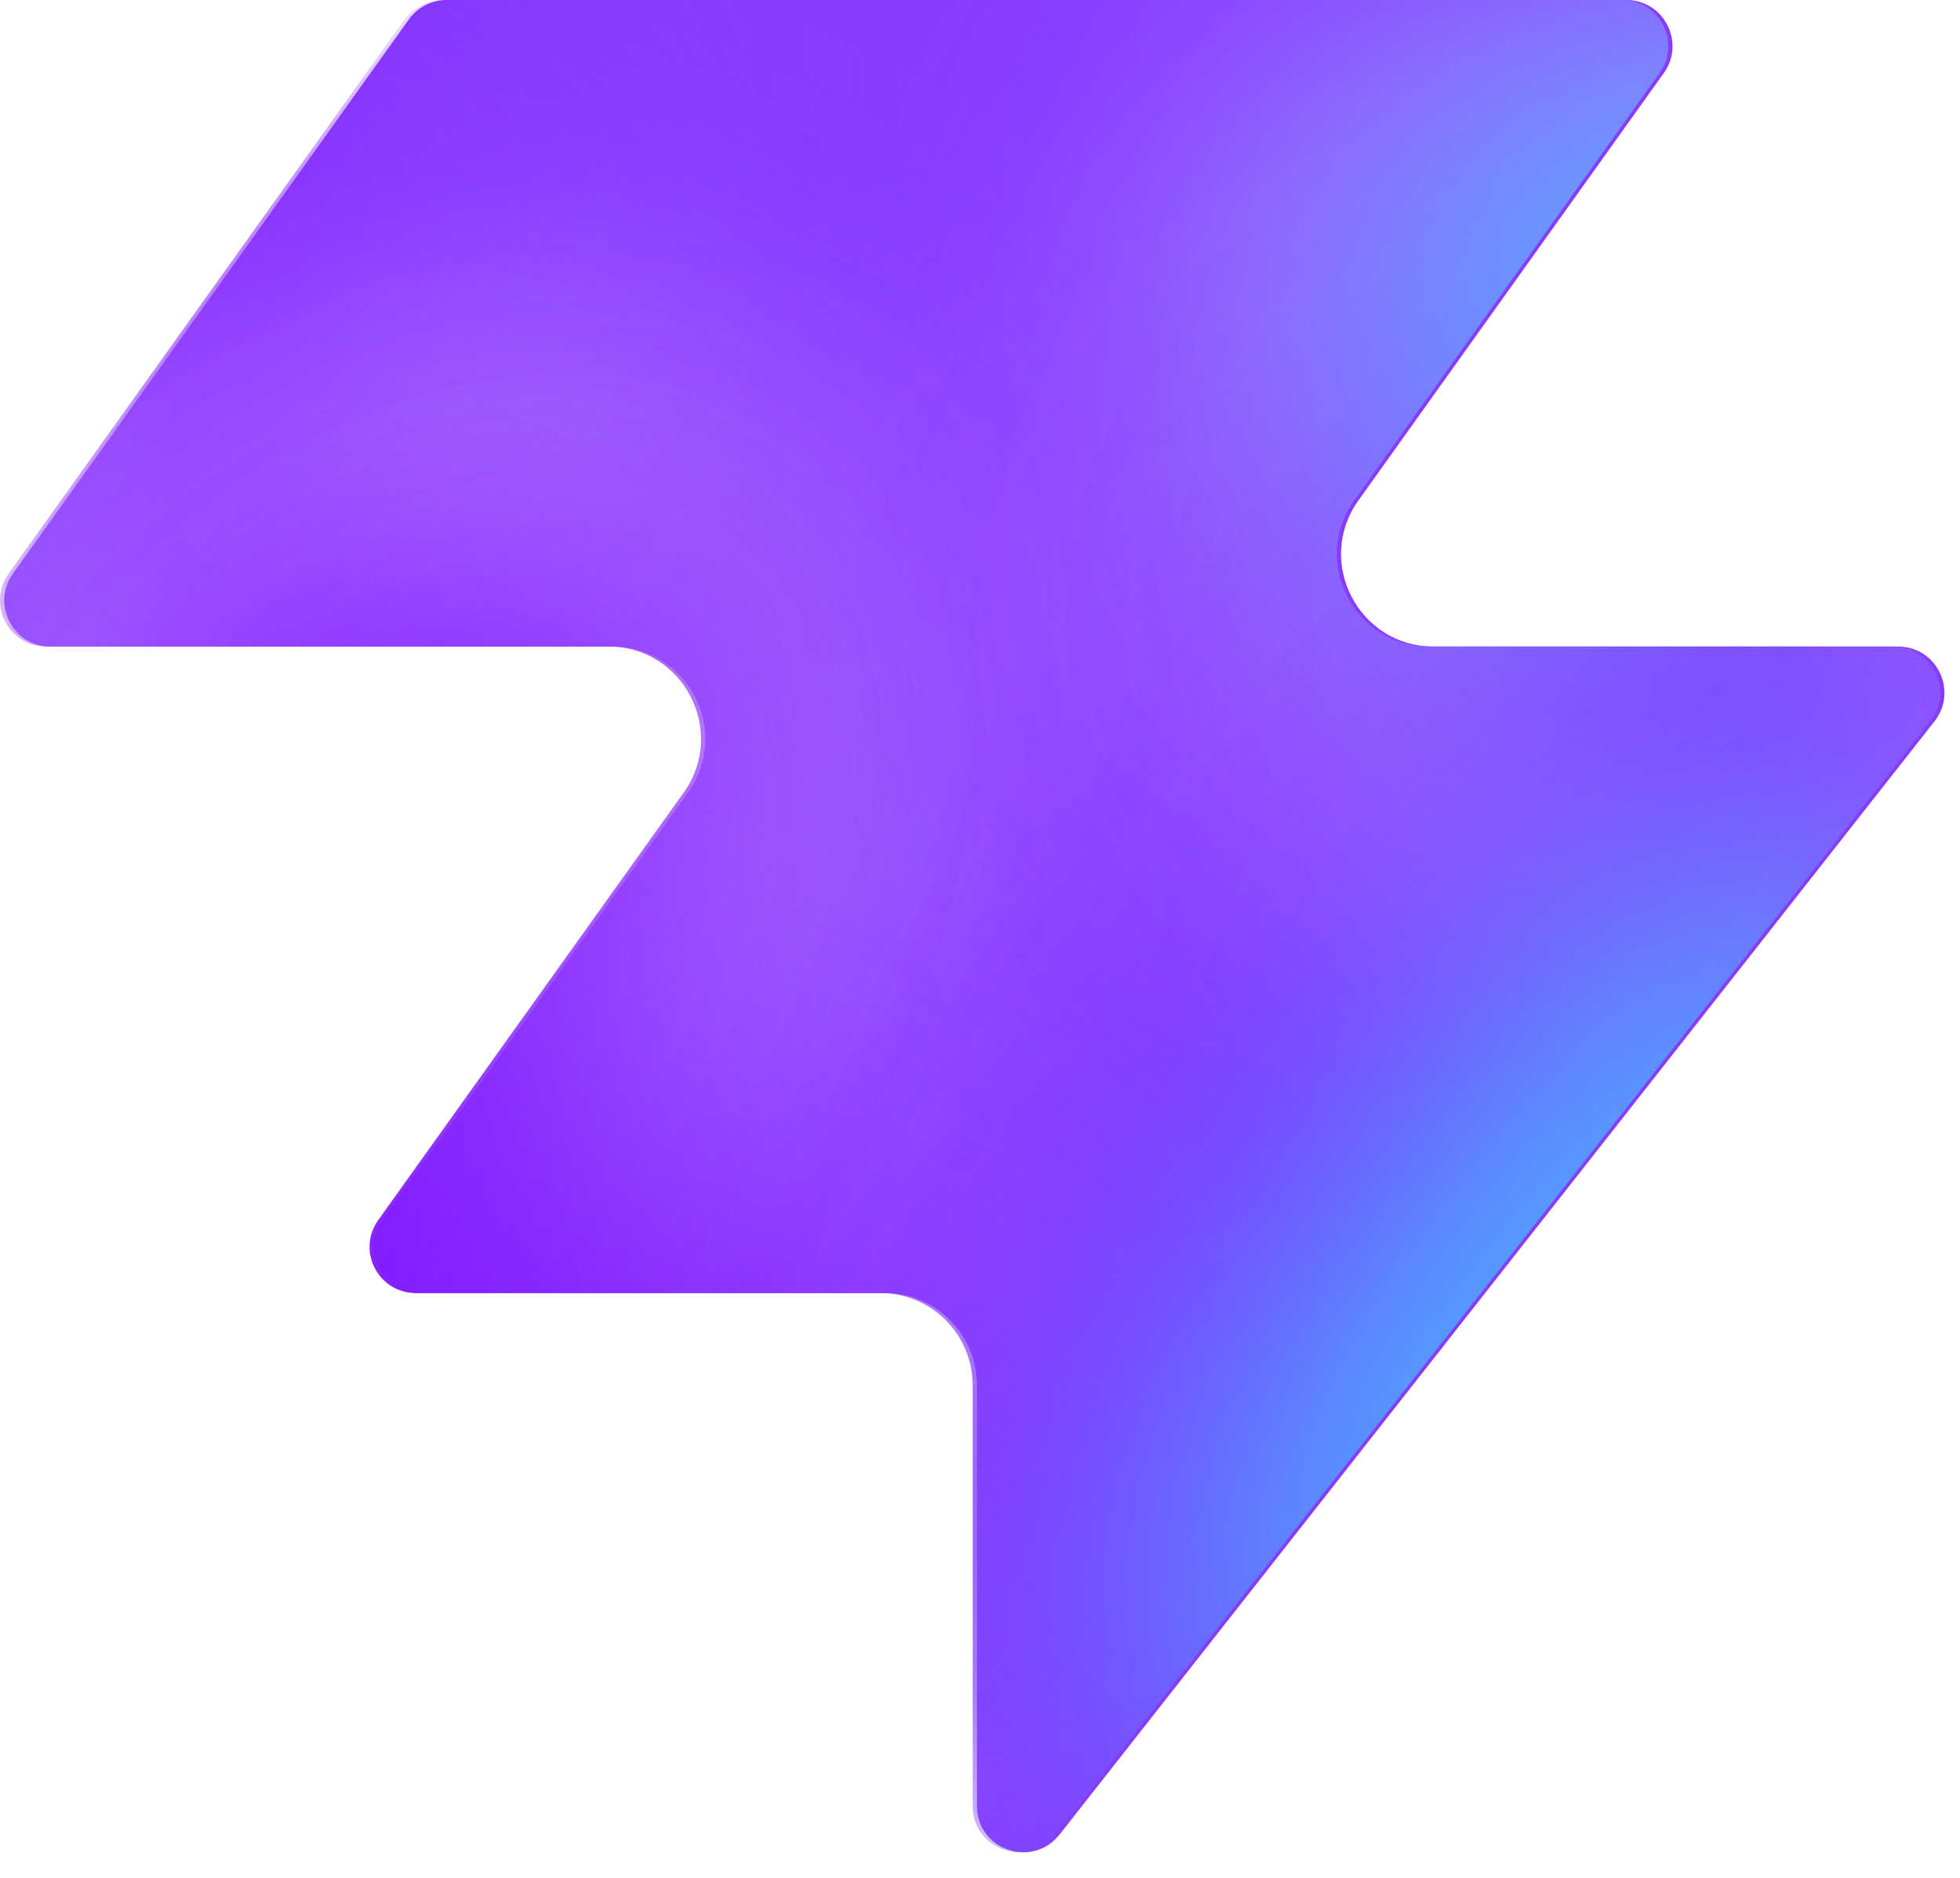
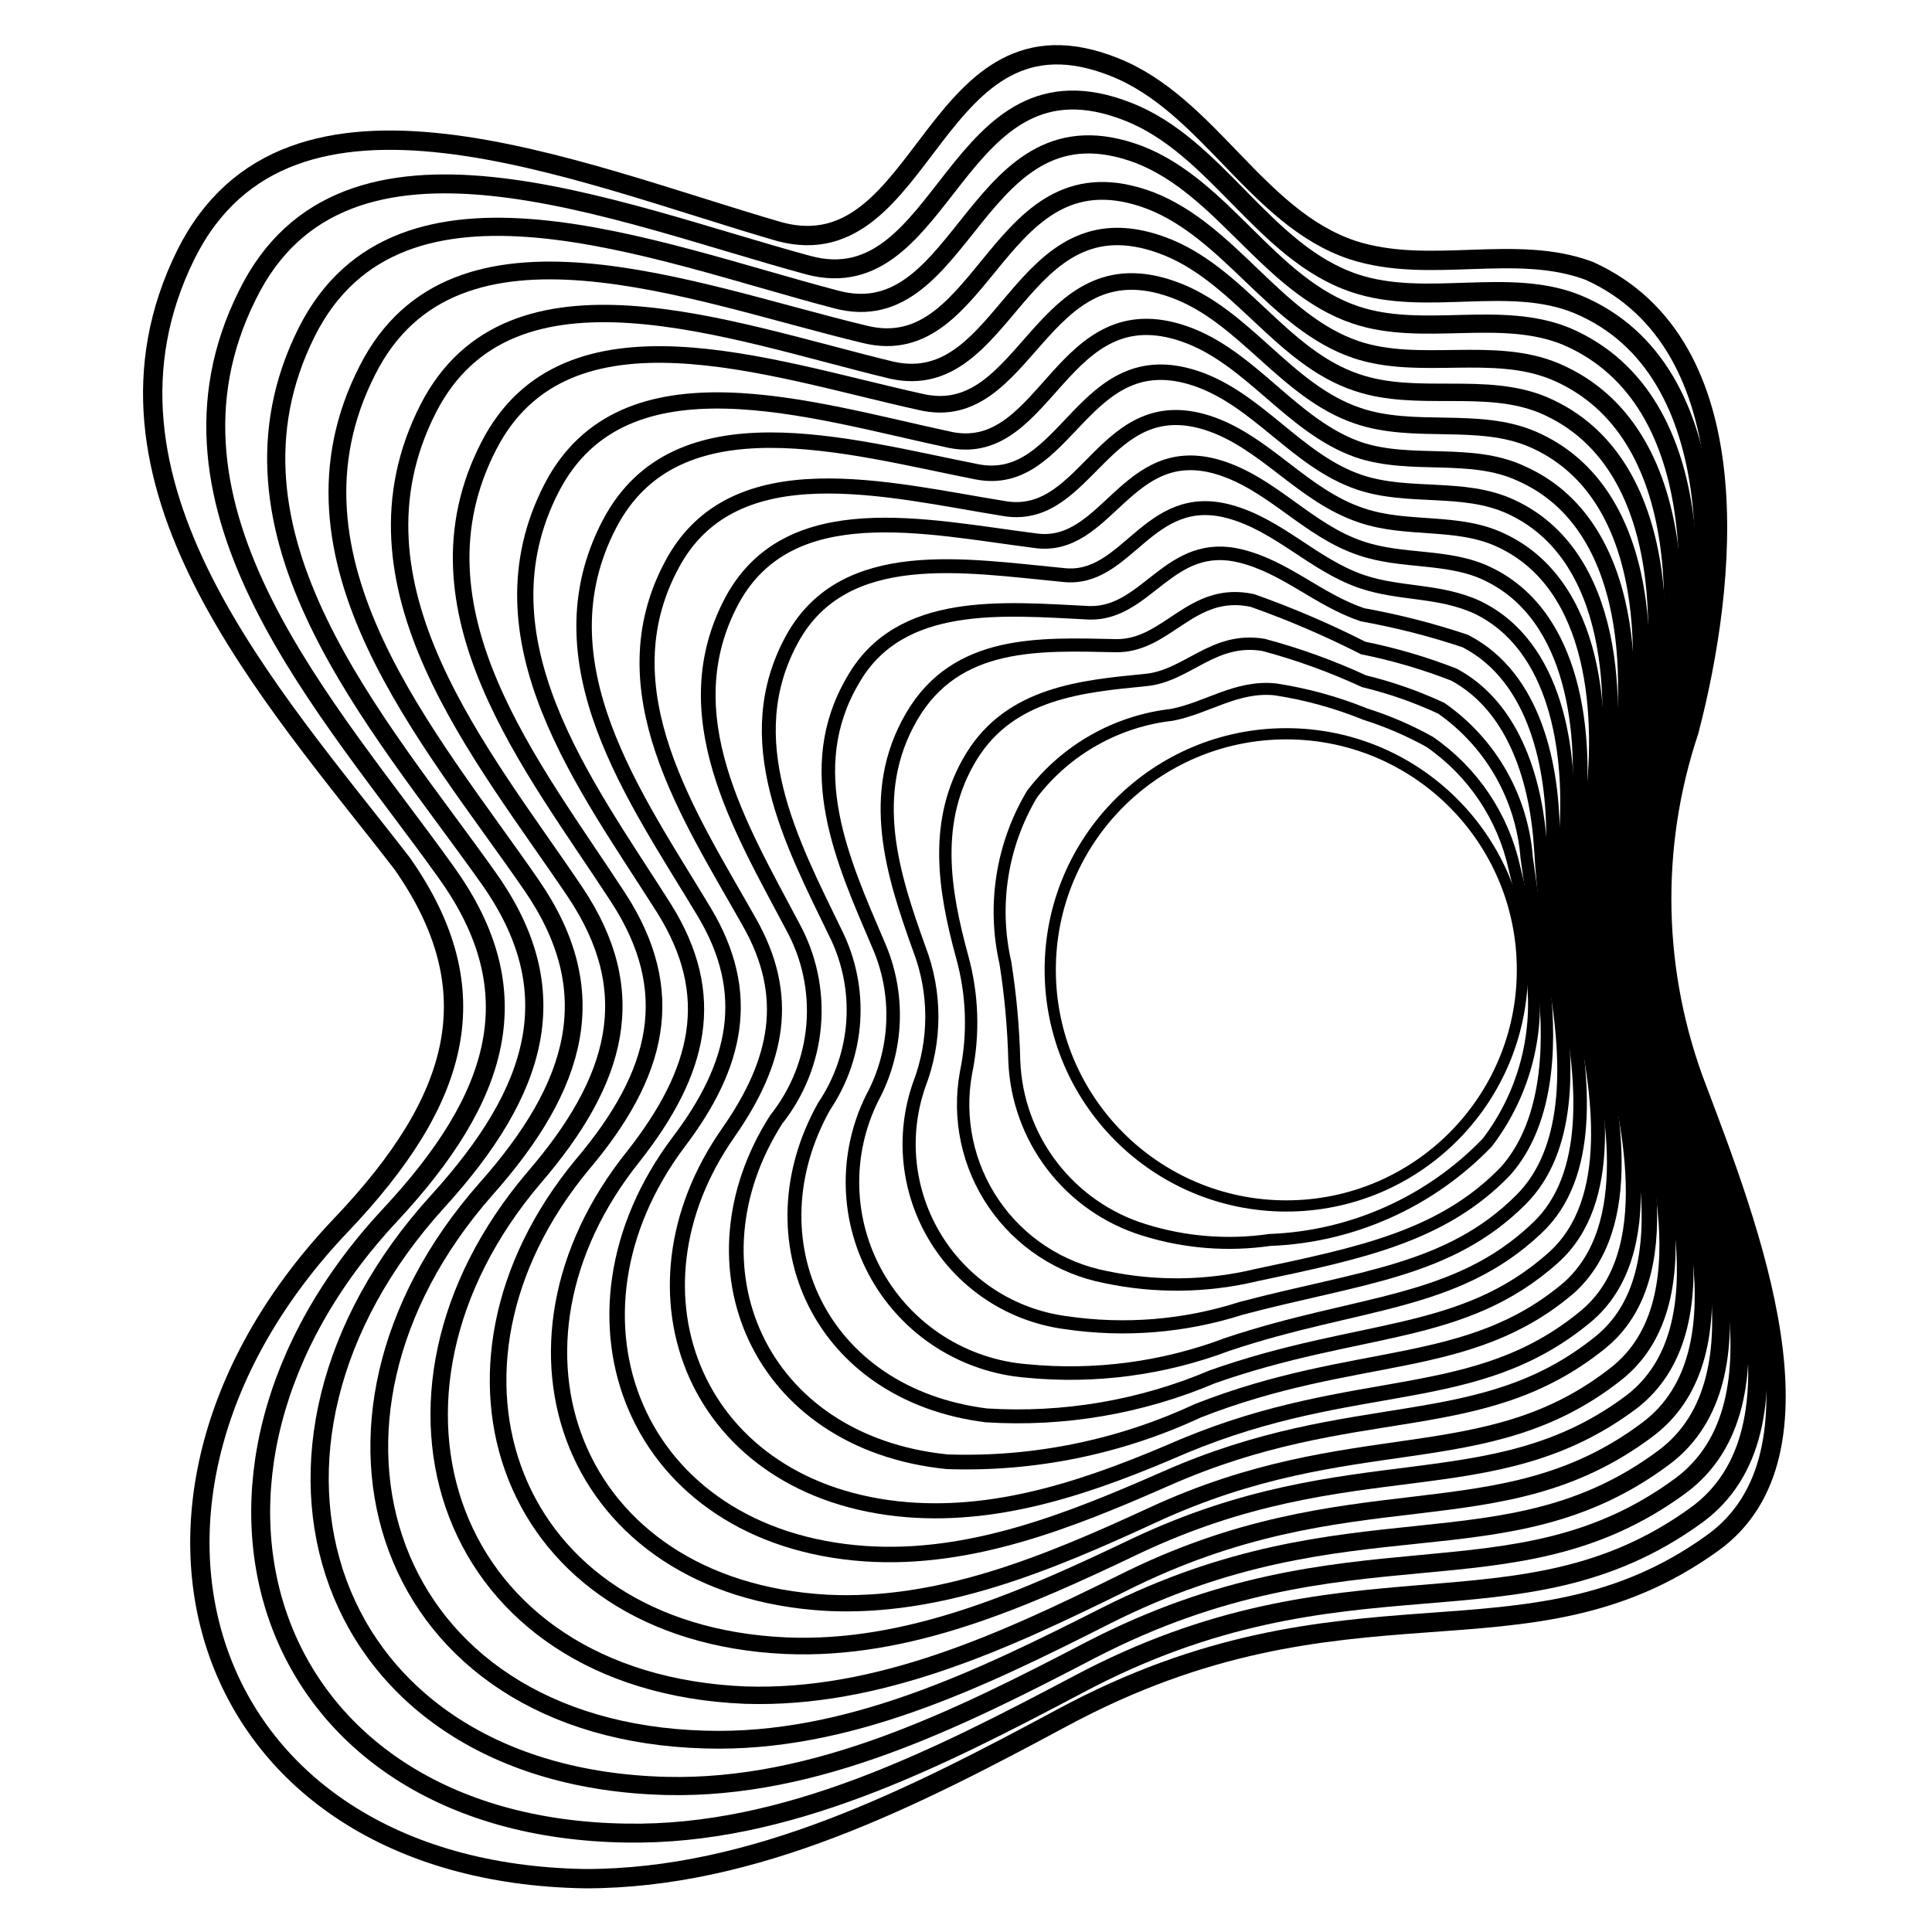
- <svg xmlns="http://www.w3.org/2000/svg" width="48" height="46" fill="none" viewBox="0 0 48 46">
-   <path fill="#863bff" d="M25.946 44.938c-.664.845-2.021.375-2.021-.698V33.937a2.26 2.26 0 0 0-2.262-2.262H10.287c-.92 0-1.456-1.04-.92-1.788l7.48-10.471c1.07-1.497 0-3.578-1.842-3.578H1.237c-.92 0-1.456-1.04-.92-1.788L10.013.474c.214-.297.556-.474.92-.474h28.894c.92 0 1.456 1.04.92 1.788l-7.48 10.471c-1.07 1.498 0 3.579 1.842 3.579h11.377c.943 0 1.473 1.088.89 1.83L25.947 44.94z" style="fill:#863bff;fill:color(display-p3 .525 .23 1);fill-opacity:1" />
-   <mask id="a" width="48" height="46" x="0" y="0" maskUnits="userSpaceOnUse" style="mask-type:alpha">
-     <path fill="#000" d="M25.842 44.938c-.664.844-2.021.375-2.021-.698V33.937a2.26 2.26 0 0 0-2.262-2.262H10.183c-.92 0-1.456-1.04-.92-1.788l7.48-10.471c1.07-1.498 0-3.579-1.842-3.579H1.133c-.92 0-1.456-1.04-.92-1.787L9.91.473c.214-.297.556-.474.92-.474h28.894c.92 0 1.456 1.04.92 1.788l-7.48 10.471c-1.07 1.498 0 3.578 1.842 3.578h11.377c.943 0 1.473 1.088.89 1.832L25.843 44.94z" style="fill:#000;fill-opacity:1" />
-   </mask>
-   <g mask="url(#a)">
-     <g filter="url(#b)">
-       <ellipse cx="5.508" cy="14.704" fill="#ede6ff" rx="5.508" ry="14.704" style="fill:#ede6ff;fill:color(display-p3 .927 .903 1);fill-opacity:1" transform="matrix(.00324 1 1 -.00324 -4.47 31.516)" />
-     </g>
-     <g filter="url(#c)">
-       <ellipse cx="10.399" cy="29.851" fill="#ede6ff" rx="10.399" ry="29.851" style="fill:#ede6ff;fill:color(display-p3 .927 .903 1);fill-opacity:1" transform="matrix(.00324 1 1 -.00324 -39.328 7.883)" />
-     </g>
-     <g filter="url(#d)">
-       <ellipse cx="5.508" cy="30.487" fill="#7e14ff" rx="5.508" ry="30.487" style="fill:#7e14ff;fill:color(display-p3 .492 .077 1);fill-opacity:1" transform="rotate(89.814 -25.913 -14.639)scale(1 -1)" />
-     </g>
-     <g filter="url(#e)">
-       <ellipse cx="5.508" cy="30.599" fill="#7e14ff" rx="5.508" ry="30.599" style="fill:#7e14ff;fill:color(display-p3 .492 .077 1);fill-opacity:1" transform="rotate(89.814 -32.644 -3.334)scale(1 -1)" />
-     </g>
-     <g filter="url(#f)">
-       <ellipse cx="5.508" cy="30.599" fill="#7e14ff" rx="5.508" ry="30.599" style="fill:#7e14ff;fill:color(display-p3 .492 .077 1);fill-opacity:1" transform="matrix(.00324 1 1 -.00324 -34.34 30.47)" />
-     </g>
-     <g filter="url(#g)">
-       <ellipse cx="14.072" cy="22.078" fill="#ede6ff" rx="14.072" ry="22.078" style="fill:#ede6ff;fill:color(display-p3 .927 .903 1);fill-opacity:1" transform="rotate(93.35 24.506 48.493)scale(-1 1)" />
-     </g>
-     <g filter="url(#h)">
-       <ellipse cx="3.47" cy="21.501" fill="#7e14ff" rx="3.47" ry="21.501" style="fill:#7e14ff;fill:color(display-p3 .492 .077 1);fill-opacity:1" transform="rotate(89.009 28.708 47.59)scale(-1 1)" />
-     </g>
-     <g filter="url(#i)">
-       <ellipse cx="3.47" cy="21.501" fill="#7e14ff" rx="3.47" ry="21.501" style="fill:#7e14ff;fill:color(display-p3 .492 .077 1);fill-opacity:1" transform="rotate(89.009 28.708 47.59)scale(-1 1)" />
-     </g>
-     <g filter="url(#j)">
-       <ellipse cx=".387" cy="8.972" fill="#7e14ff" rx="4.407" ry="29.108" style="fill:#7e14ff;fill:color(display-p3 .492 .077 1);fill-opacity:1" transform="rotate(39.51 .387 8.972)" />
-     </g>
-     <g filter="url(#k)">
-       <ellipse cx="47.523" cy="-6.092" fill="#7e14ff" rx="4.407" ry="29.108" style="fill:#7e14ff;fill:color(display-p3 .492 .077 1);fill-opacity:1" transform="rotate(37.892 47.523 -6.092)" />
-     </g>
-     <g filter="url(#l)">
-       <ellipse cx="41.412" cy="6.333" fill="#47bfff" rx="5.971" ry="9.665" style="fill:#47bfff;fill:color(display-p3 .28 .748 1);fill-opacity:1" transform="rotate(37.892 41.412 6.333)" />
-     </g>
-     <g filter="url(#m)">
-       <ellipse cx="-1.879" cy="38.332" fill="#7e14ff" rx="4.407" ry="29.108" style="fill:#7e14ff;fill:color(display-p3 .492 .077 1);fill-opacity:1" transform="rotate(37.892 -1.88 38.332)" />
-     </g>
-     <g filter="url(#n)">
-       <ellipse cx="-1.879" cy="38.332" fill="#7e14ff" rx="4.407" ry="29.108" style="fill:#7e14ff;fill:color(display-p3 .492 .077 1);fill-opacity:1" transform="rotate(37.892 -1.88 38.332)" />
-     </g>
-     <g filter="url(#o)">
-       <ellipse cx="35.651" cy="29.907" fill="#7e14ff" rx="4.407" ry="29.108" style="fill:#7e14ff;fill:color(display-p3 .492 .077 1);fill-opacity:1" transform="rotate(37.892 35.651 29.907)" />
-     </g>
-     <g filter="url(#p)">
-       <ellipse cx="38.418" cy="32.4" fill="#47bfff" rx="5.971" ry="15.297" style="fill:#47bfff;fill:color(display-p3 .28 .748 1);fill-opacity:1" transform="rotate(37.892 38.418 32.4)" />
-     </g>
+ <svg xmlns="http://www.w3.org/2000/svg" width="80" height="80" viewBox="0 0 80 80" fill="none" id="Logo">
+   <g id="logomark">
+     <path d="M32.304 9.6C23.84 7.152 11.952 1.984 7.696 10.544C3.04 19.952 11.28 28.8 16.656 35.76C20.352 41.04 19.04 45.552 14.144 50.704C3.2 62.176 8.128 77.536 24.24 77.792C31.264 77.792 37.776 74.464 43.968 71.136C55.84 64.736 63.168 69.456 70.896 63.904C76.08 60.208 72.416 50.768 70.272 45.088C68.443 40.338 68.324 35.1 69.936 30.272C71.536 24.16 72.56 14.272 65.808 11.216C62.736 10.064 59.2 11.392 56 10.352C52.032 9.024 50.048 4.336 46.16 2.784C38.592 -0.256 38.4 11.2 32.304 9.6Z" stroke="black" stroke-width="0.8" stroke-miterlimit="10" />
+     <path d="M46.705 4.624C50.401 6.064 52.321 10.464 56.097 11.728C59.057 12.72 62.497 11.424 65.345 12.608C71.745 15.296 71.153 24.928 69.425 30.672C68.039 35.3 68.168 40.25 69.793 44.8C71.793 50.24 75.153 59.2 70.225 62.752C62.833 68.096 55.825 63.792 44.625 69.76C38.753 72.864 32.561 76.016 25.937 75.904C10.737 75.68 6.049 61.12 16.161 50.304C20.705 45.424 22.033 41.072 18.481 36.128C13.681 29.392 5.809 21.104 10.241 12.224C14.241 4.048 25.441 8.8 33.457 10.976C39.217 12.544 39.489 1.776 46.705 4.624Z" stroke="black" stroke-width="0.784" stroke-miterlimit="10" />
+     <path d="M47.167 6.4C50.671 7.76 52.559 11.84 56.127 13.04C58.927 13.984 62.143 12.8 64.879 13.936C71.007 16.576 70.399 25.6 68.911 31.072C67.672 35.461 67.811 40.125 69.311 44.432C71.167 49.648 74.239 58.112 69.567 61.536C62.575 66.656 55.903 62.784 45.199 68.304C39.647 71.2 33.807 74.096 27.599 73.952C13.28 73.6 8.799 60 18.127 49.744C22.319 45.136 23.535 41.008 20.223 36.352C15.695 29.952 8.511 22.112 12.704 13.744C16.543 6.112 27.103 10.432 34.623 12.4C39.999 13.84 40.383 3.84 47.167 6.4Z" stroke="black" stroke-width="0.752" stroke-miterlimit="10" />
+     <path d="M47.632 8.304C50.96 9.6 52.8 13.344 56.16 14.48C58.8 15.36 61.84 14.304 64.416 15.392C70.176 17.856 69.792 26.304 68.4 31.488C67.298 35.64 67.437 40.023 68.8 44.096C70.544 49.088 73.296 57.072 68.896 60.352C62.304 65.264 55.936 61.792 45.808 66.896C40.56 69.552 35.072 72.208 29.2 72.032C15.84 71.664 11.6 58.912 20.112 49.248C23.952 44.928 25.04 41.04 22 36.64C17.824 30.576 11.2 23.184 15.216 15.328C18.832 8.176 28.656 12.128 35.792 13.84C40.88 15.12 41.264 5.904 47.632 8.304Z" stroke="black" stroke-width="0.736" stroke-miterlimit="10" />
+     <path d="M48.095 10.144C51.295 11.296 53.007 14.784 56.191 15.84C58.687 16.688 61.519 15.76 63.935 16.784C69.359 19.12 69.103 26.992 67.887 31.888C66.93 35.815 67.085 39.932 68.335 43.776C69.935 48.576 72.399 56.016 68.255 59.168C62.047 63.856 55.983 60.768 46.447 65.568C41.519 68 36.351 70.368 30.863 70.192C18.431 69.68 14.399 57.84 22.111 48.768C25.599 44.72 26.591 41.072 23.807 36.928C19.951 31.2 13.999 24.256 17.727 16.928C21.135 10.24 30.271 13.728 36.927 15.328C41.711 16.4 42.159 8 48.095 10.144Z" stroke="black" stroke-width="0.72" stroke-miterlimit="10" />
+     <path d="M48.575 11.984C51.535 13.04 53.231 16.208 56.223 17.216C58.559 18.016 61.215 17.216 63.471 18.192C68.543 20.4 68.431 27.68 67.375 32.288C66.547 35.998 66.713 39.862 67.855 43.488C69.311 48.016 71.471 55.008 67.583 58.032C61.791 62.4 55.999 59.792 47.071 64C42.447 66.208 37.631 68.368 32.527 68.144C21.007 67.616 17.119 56.672 24.111 48.224C27.311 44.448 28.111 41.04 25.599 37.168C22.079 31.76 16.735 25.264 20.239 18.464C23.439 12.224 31.871 15.264 38.111 16.64C42.543 17.696 43.055 10 48.575 11.984Z" stroke="black" stroke-width="0.688" stroke-miterlimit="10" />
+     <path d="M49.039 13.824C51.807 14.784 53.471 17.648 56.255 18.624C58.447 19.36 60.911 18.624 63.008 19.616C67.712 21.712 67.808 28.416 66.864 32.72C66.176 36.203 66.352 39.801 67.376 43.2C68.688 47.488 70.576 54 66.927 56.88C61.535 61.136 56.047 58.88 47.727 62.736C43.423 64.72 38.944 66.608 34.224 66.368C23.631 65.76 19.936 55.728 26.224 47.888C28.991 44.368 29.759 41.216 27.488 37.6C24.288 32.544 19.599 26.48 22.848 20.192C25.84 14.432 33.599 16.992 39.392 18.224C43.376 18.976 43.952 12.064 49.039 13.824Z" stroke="black" stroke-width="0.672" stroke-miterlimit="10" />
+     <path d="M49.503 15.664C52.095 16.528 53.695 19.088 56.287 19.968C58.319 20.656 60.591 20.08 62.543 20.976C66.895 22.96 67.071 29.072 66.351 33.088C65.811 36.32 65.997 39.632 66.895 42.784C68.063 46.864 69.631 52.864 66.271 55.584C61.279 59.616 56.095 57.776 48.303 61.216C44.303 62.976 40.175 64.624 35.839 64.336C26.239 63.68 22.671 54.528 28.095 47.296C30.527 44.096 31.167 41.12 29.167 37.776C26.335 33.056 22.223 27.44 25.247 21.68C28.031 16.384 35.087 18.48 40.447 19.536C44.207 20.272 44.799 14.112 49.503 15.664Z" stroke="black" stroke-width="0.64" stroke-miterlimit="10" />
+     <path d="M49.985 17.504C52.385 18.272 53.921 20.528 56.385 21.344C58.273 21.984 60.353 21.52 62.145 22.368C66.145 24.224 66.449 29.76 65.905 33.568C65.498 36.564 65.693 39.61 66.481 42.528C67.505 46.368 68.785 51.888 65.681 54.496C61.089 58.32 56.193 56.88 48.993 59.888C45.297 61.488 41.505 62.832 37.553 62.512C28.801 61.792 25.505 53.536 30.161 46.896C32.225 43.936 32.769 41.248 31.025 38.176C28.545 33.776 25.025 28.576 27.825 23.376C30.385 18.576 36.769 20.288 41.665 21.072C45.041 21.552 45.729 16.16 49.985 17.504Z" stroke="black" stroke-width="0.624" stroke-miterlimit="10" />
+     <path d="M50.448 19.344C52.672 20.016 54.144 21.968 56.352 22.704C58.08 23.296 59.968 22.976 61.6 23.76C65.248 25.504 65.696 30.448 65.328 33.904C65.055 36.659 65.256 39.441 65.92 42.128C66.816 45.744 67.808 50.784 64.96 53.328C60.8 56.864 56.16 55.84 49.6 58.416C46.353 59.928 42.795 60.652 39.216 60.528C31.376 59.728 28.288 52.384 32.144 46.352C33.033 45.234 33.572 43.878 33.692 42.454C33.811 41.03 33.506 39.603 32.816 38.352C30.672 34.288 27.776 29.584 30.32 24.848C32.688 20.496 38.32 21.808 42.832 22.384C45.856 22.848 46.624 18.208 50.448 19.344Z" stroke="black" stroke-width="0.608" stroke-miterlimit="10" />
+     <path d="M50.911 21.184C52.959 21.744 54.383 23.392 56.383 24.08C57.983 24.624 59.583 24.416 61.183 25.152C64.479 26.752 65.055 31.136 64.863 34.304C64.732 36.822 64.942 39.346 65.487 41.808C66.239 45.184 66.927 49.728 64.335 52.064C60.559 55.456 56.335 54.848 50.207 57.008C47.254 58.261 44.049 58.809 40.847 58.608C33.935 57.744 31.039 51.312 34.127 45.808C34.834 44.759 35.25 43.541 35.332 42.279C35.413 41.017 35.158 39.755 34.591 38.624C32.783 34.896 30.495 30.624 32.815 26.432C34.975 22.544 39.967 23.424 44.015 23.808C46.687 24.128 47.519 20.256 50.911 21.184Z" stroke="black" stroke-width="0.576" stroke-miterlimit="10" />
+     <path d="M51.377 23.024C53.249 23.488 54.577 24.832 56.417 25.456C57.86 25.715 59.283 26.078 60.673 26.544C63.601 28.048 64.321 31.824 64.305 34.704C64.307 36.976 64.526 39.242 64.961 41.472C65.569 44.672 65.969 48.688 63.633 50.864C60.257 54.064 56.241 53.856 50.833 55.664C48.181 56.667 45.334 57.045 42.513 56.768C41.236 56.666 40.004 56.252 38.923 55.564C37.843 54.875 36.948 53.932 36.317 52.818C35.685 51.703 35.336 50.451 35.301 49.17C35.265 47.89 35.544 46.62 36.113 45.472C36.641 44.495 36.937 43.41 36.978 42.3C37.02 41.191 36.806 40.086 36.353 39.072C34.897 35.664 33.153 31.856 35.313 28.176C37.249 24.752 41.553 25.2 45.121 25.376C47.521 25.424 48.417 22.288 51.377 23.024Z" stroke="black" stroke-width="0.56" stroke-miterlimit="10" />
+     <path d="M51.856 24.864C53.427 25.42 54.961 26.077 56.448 26.832C57.73 27.091 58.989 27.46 60.208 27.936C62.784 29.328 63.632 32.512 63.792 35.104C63.904 37.056 64.176 39.184 64.48 41.152C64.944 44.08 65.04 47.632 62.976 49.68C60 52.656 56.288 52.88 51.392 54.176C49.048 54.927 46.562 55.129 44.128 54.768C43.029 54.623 41.976 54.236 41.046 53.633C40.115 53.03 39.331 52.227 38.751 51.283C38.17 50.339 37.807 49.277 37.688 48.175C37.569 47.073 37.697 45.958 38.064 44.912C38.76 43.099 38.76 41.093 38.064 39.28C36.96 36.208 35.888 32.88 37.744 29.68C39.6 26.48 43.072 26.672 46.208 26.736C48.352 26.768 49.312 24.32 51.856 24.864Z" stroke="black" stroke-width="0.544" stroke-miterlimit="10" />
+     <path d="M52.321 26.704C53.748 27.085 55.14 27.589 56.481 28.208C57.582 28.474 58.654 28.849 59.681 29.328C60.692 30.034 61.534 30.955 62.146 32.026C62.757 33.097 63.123 34.29 63.217 35.52C63.457 37.2 63.729 39.056 63.937 40.816C64.241 43.52 64.049 46.576 62.337 48.496C59.729 51.2 56.321 51.888 52.017 52.8C49.969 53.29 47.837 53.317 45.777 52.88C43.893 52.515 42.229 51.421 41.148 49.836C40.066 48.251 39.654 46.303 40.001 44.416C40.33 42.826 40.275 41.18 39.841 39.616C39.089 36.864 38.609 33.968 40.225 31.328C41.841 28.688 44.801 28.416 47.425 28.16C49.169 28 50.225 26.352 52.321 26.704Z" stroke="black" stroke-width="0.512" stroke-miterlimit="10" />
+     <path d="M52.8 28.544C54.079 28.738 55.33 29.082 56.528 29.568C57.455 29.861 58.351 30.247 59.2 30.72C60.983 31.949 62.234 33.807 62.704 35.92C63.089 37.415 63.341 38.941 63.456 40.48C63.743 42.914 63.071 45.364 61.584 47.312C59.216 49.77 55.987 51.216 52.576 51.344C50.834 51.596 49.057 51.453 47.376 50.928C45.867 50.462 44.539 49.54 43.576 48.288C42.613 47.035 42.062 45.515 42 43.936C41.967 42.575 41.844 41.217 41.632 39.872C41.086 37.486 41.481 34.982 42.736 32.88C43.43 31.971 44.301 31.212 45.297 30.648C46.292 30.085 47.391 29.728 48.528 29.6C50 29.312 51.2 28.384 52.8 28.544Z" stroke="black" stroke-width="0.496" stroke-miterlimit="10" />
+     <path d="M53.264 49.936C58.663 49.936 63.04 45.559 63.04 40.16C63.04 34.761 58.663 30.384 53.264 30.384C47.865 30.384 43.488 34.761 43.488 40.16C43.488 45.559 47.865 49.936 53.264 49.936Z" stroke="black" stroke-width="0.464" stroke-miterlimit="10" />
  </g>
-   <defs>
-     <filter id="b" width="60.045" height="41.654" x="-19.77" y="16.149" color-interpolation-filters="sRGB" filterUnits="userSpaceOnUse">
-       <feFlood flood-opacity="0" result="BackgroundImageFix" />
-       <feBlend in="SourceGraphic" in2="BackgroundImageFix" result="shape" />
-       <feGaussianBlur result="effect1_foregroundBlur_2002_17158" stdDeviation="7.659" />
-     </filter>
-     <filter id="c" width="90.34" height="51.437" x="-54.613" y="-7.533" color-interpolation-filters="sRGB" filterUnits="userSpaceOnUse">
-       <feFlood flood-opacity="0" result="BackgroundImageFix" />
-       <feBlend in="SourceGraphic" in2="BackgroundImageFix" result="shape" />
-       <feGaussianBlur result="effect1_foregroundBlur_2002_17158" stdDeviation="7.659" />
-     </filter>
-     <filter id="d" width="79.355" height="29.4" x="-49.64" y="2.03" color-interpolation-filters="sRGB" filterUnits="userSpaceOnUse">
-       <feFlood flood-opacity="0" result="BackgroundImageFix" />
-       <feBlend in="SourceGraphic" in2="BackgroundImageFix" result="shape" />
-       <feGaussianBlur result="effect1_foregroundBlur_2002_17158" stdDeviation="4.596" />
-     </filter>
-     <filter id="e" width="79.579" height="29.4" x="-45.045" y="20.029" color-interpolation-filters="sRGB" filterUnits="userSpaceOnUse">
-       <feFlood flood-opacity="0" result="BackgroundImageFix" />
-       <feBlend in="SourceGraphic" in2="BackgroundImageFix" result="shape" />
-       <feGaussianBlur result="effect1_foregroundBlur_2002_17158" stdDeviation="4.596" />
-     </filter>
-     <filter id="f" width="79.579" height="29.4" x="-43.513" y="21.178" color-interpolation-filters="sRGB" filterUnits="userSpaceOnUse">
-       <feFlood flood-opacity="0" result="BackgroundImageFix" />
-       <feBlend in="SourceGraphic" in2="BackgroundImageFix" result="shape" />
-       <feGaussianBlur result="effect1_foregroundBlur_2002_17158" stdDeviation="4.596" />
-     </filter>
-     <filter id="g" width="74.749" height="58.852" x="15.756" y="-17.901" color-interpolation-filters="sRGB" filterUnits="userSpaceOnUse">
-       <feFlood flood-opacity="0" result="BackgroundImageFix" />
-       <feBlend in="SourceGraphic" in2="BackgroundImageFix" result="shape" />
-       <feGaussianBlur result="effect1_foregroundBlur_2002_17158" stdDeviation="7.659" />
-     </filter>
-     <filter id="h" width="61.377" height="25.362" x="23.548" y="2.284" color-interpolation-filters="sRGB" filterUnits="userSpaceOnUse">
-       <feFlood flood-opacity="0" result="BackgroundImageFix" />
-       <feBlend in="SourceGraphic" in2="BackgroundImageFix" result="shape" />
-       <feGaussianBlur result="effect1_foregroundBlur_2002_17158" stdDeviation="4.596" />
-     </filter>
-     <filter id="i" width="61.377" height="25.362" x="23.548" y="2.284" color-interpolation-filters="sRGB" filterUnits="userSpaceOnUse">
-       <feFlood flood-opacity="0" result="BackgroundImageFix" />
-       <feBlend in="SourceGraphic" in2="BackgroundImageFix" result="shape" />
-       <feGaussianBlur result="effect1_foregroundBlur_2002_17158" stdDeviation="4.596" />
-     </filter>
-     <filter id="j" width="56.045" height="63.649" x="-27.636" y="-22.853" color-interpolation-filters="sRGB" filterUnits="userSpaceOnUse">
-       <feFlood flood-opacity="0" result="BackgroundImageFix" />
-       <feBlend in="SourceGraphic" in2="BackgroundImageFix" result="shape" />
-       <feGaussianBlur result="effect1_foregroundBlur_2002_17158" stdDeviation="4.596" />
-     </filter>
-     <filter id="k" width="54.814" height="64.646" x="20.116" y="-38.415" color-interpolation-filters="sRGB" filterUnits="userSpaceOnUse">
-       <feFlood flood-opacity="0" result="BackgroundImageFix" />
-       <feBlend in="SourceGraphic" in2="BackgroundImageFix" result="shape" />
-       <feGaussianBlur result="effect1_foregroundBlur_2002_17158" stdDeviation="4.596" />
-     </filter>
-     <filter id="l" width="33.541" height="35.313" x="24.641" y="-11.323" color-interpolation-filters="sRGB" filterUnits="userSpaceOnUse">
-       <feFlood flood-opacity="0" result="BackgroundImageFix" />
-       <feBlend in="SourceGraphic" in2="BackgroundImageFix" result="shape" />
-       <feGaussianBlur result="effect1_foregroundBlur_2002_17158" stdDeviation="4.596" />
-     </filter>
-     <filter id="m" width="54.814" height="64.646" x="-29.286" y="6.009" color-interpolation-filters="sRGB" filterUnits="userSpaceOnUse">
-       <feFlood flood-opacity="0" result="BackgroundImageFix" />
-       <feBlend in="SourceGraphic" in2="BackgroundImageFix" result="shape" />
-       <feGaussianBlur result="effect1_foregroundBlur_2002_17158" stdDeviation="4.596" />
-     </filter>
-     <filter id="n" width="54.814" height="64.646" x="-29.286" y="6.009" color-interpolation-filters="sRGB" filterUnits="userSpaceOnUse">
-       <feFlood flood-opacity="0" result="BackgroundImageFix" />
-       <feBlend in="SourceGraphic" in2="BackgroundImageFix" result="shape" />
-       <feGaussianBlur result="effect1_foregroundBlur_2002_17158" stdDeviation="4.596" />
-     </filter>
-     <filter id="o" width="54.814" height="64.646" x="8.244" y="-2.416" color-interpolation-filters="sRGB" filterUnits="userSpaceOnUse">
-       <feFlood flood-opacity="0" result="BackgroundImageFix" />
-       <feBlend in="SourceGraphic" in2="BackgroundImageFix" result="shape" />
-       <feGaussianBlur result="effect1_foregroundBlur_2002_17158" stdDeviation="4.596" />
-     </filter>
-     <filter id="p" width="39.409" height="43.623" x="18.713" y="10.588" color-interpolation-filters="sRGB" filterUnits="userSpaceOnUse">
-       <feFlood flood-opacity="0" result="BackgroundImageFix" />
-       <feBlend in="SourceGraphic" in2="BackgroundImageFix" result="shape" />
-       <feGaussianBlur result="effect1_foregroundBlur_2002_17158" stdDeviation="4.596" />
-     </filter>
-   </defs>
</svg>
